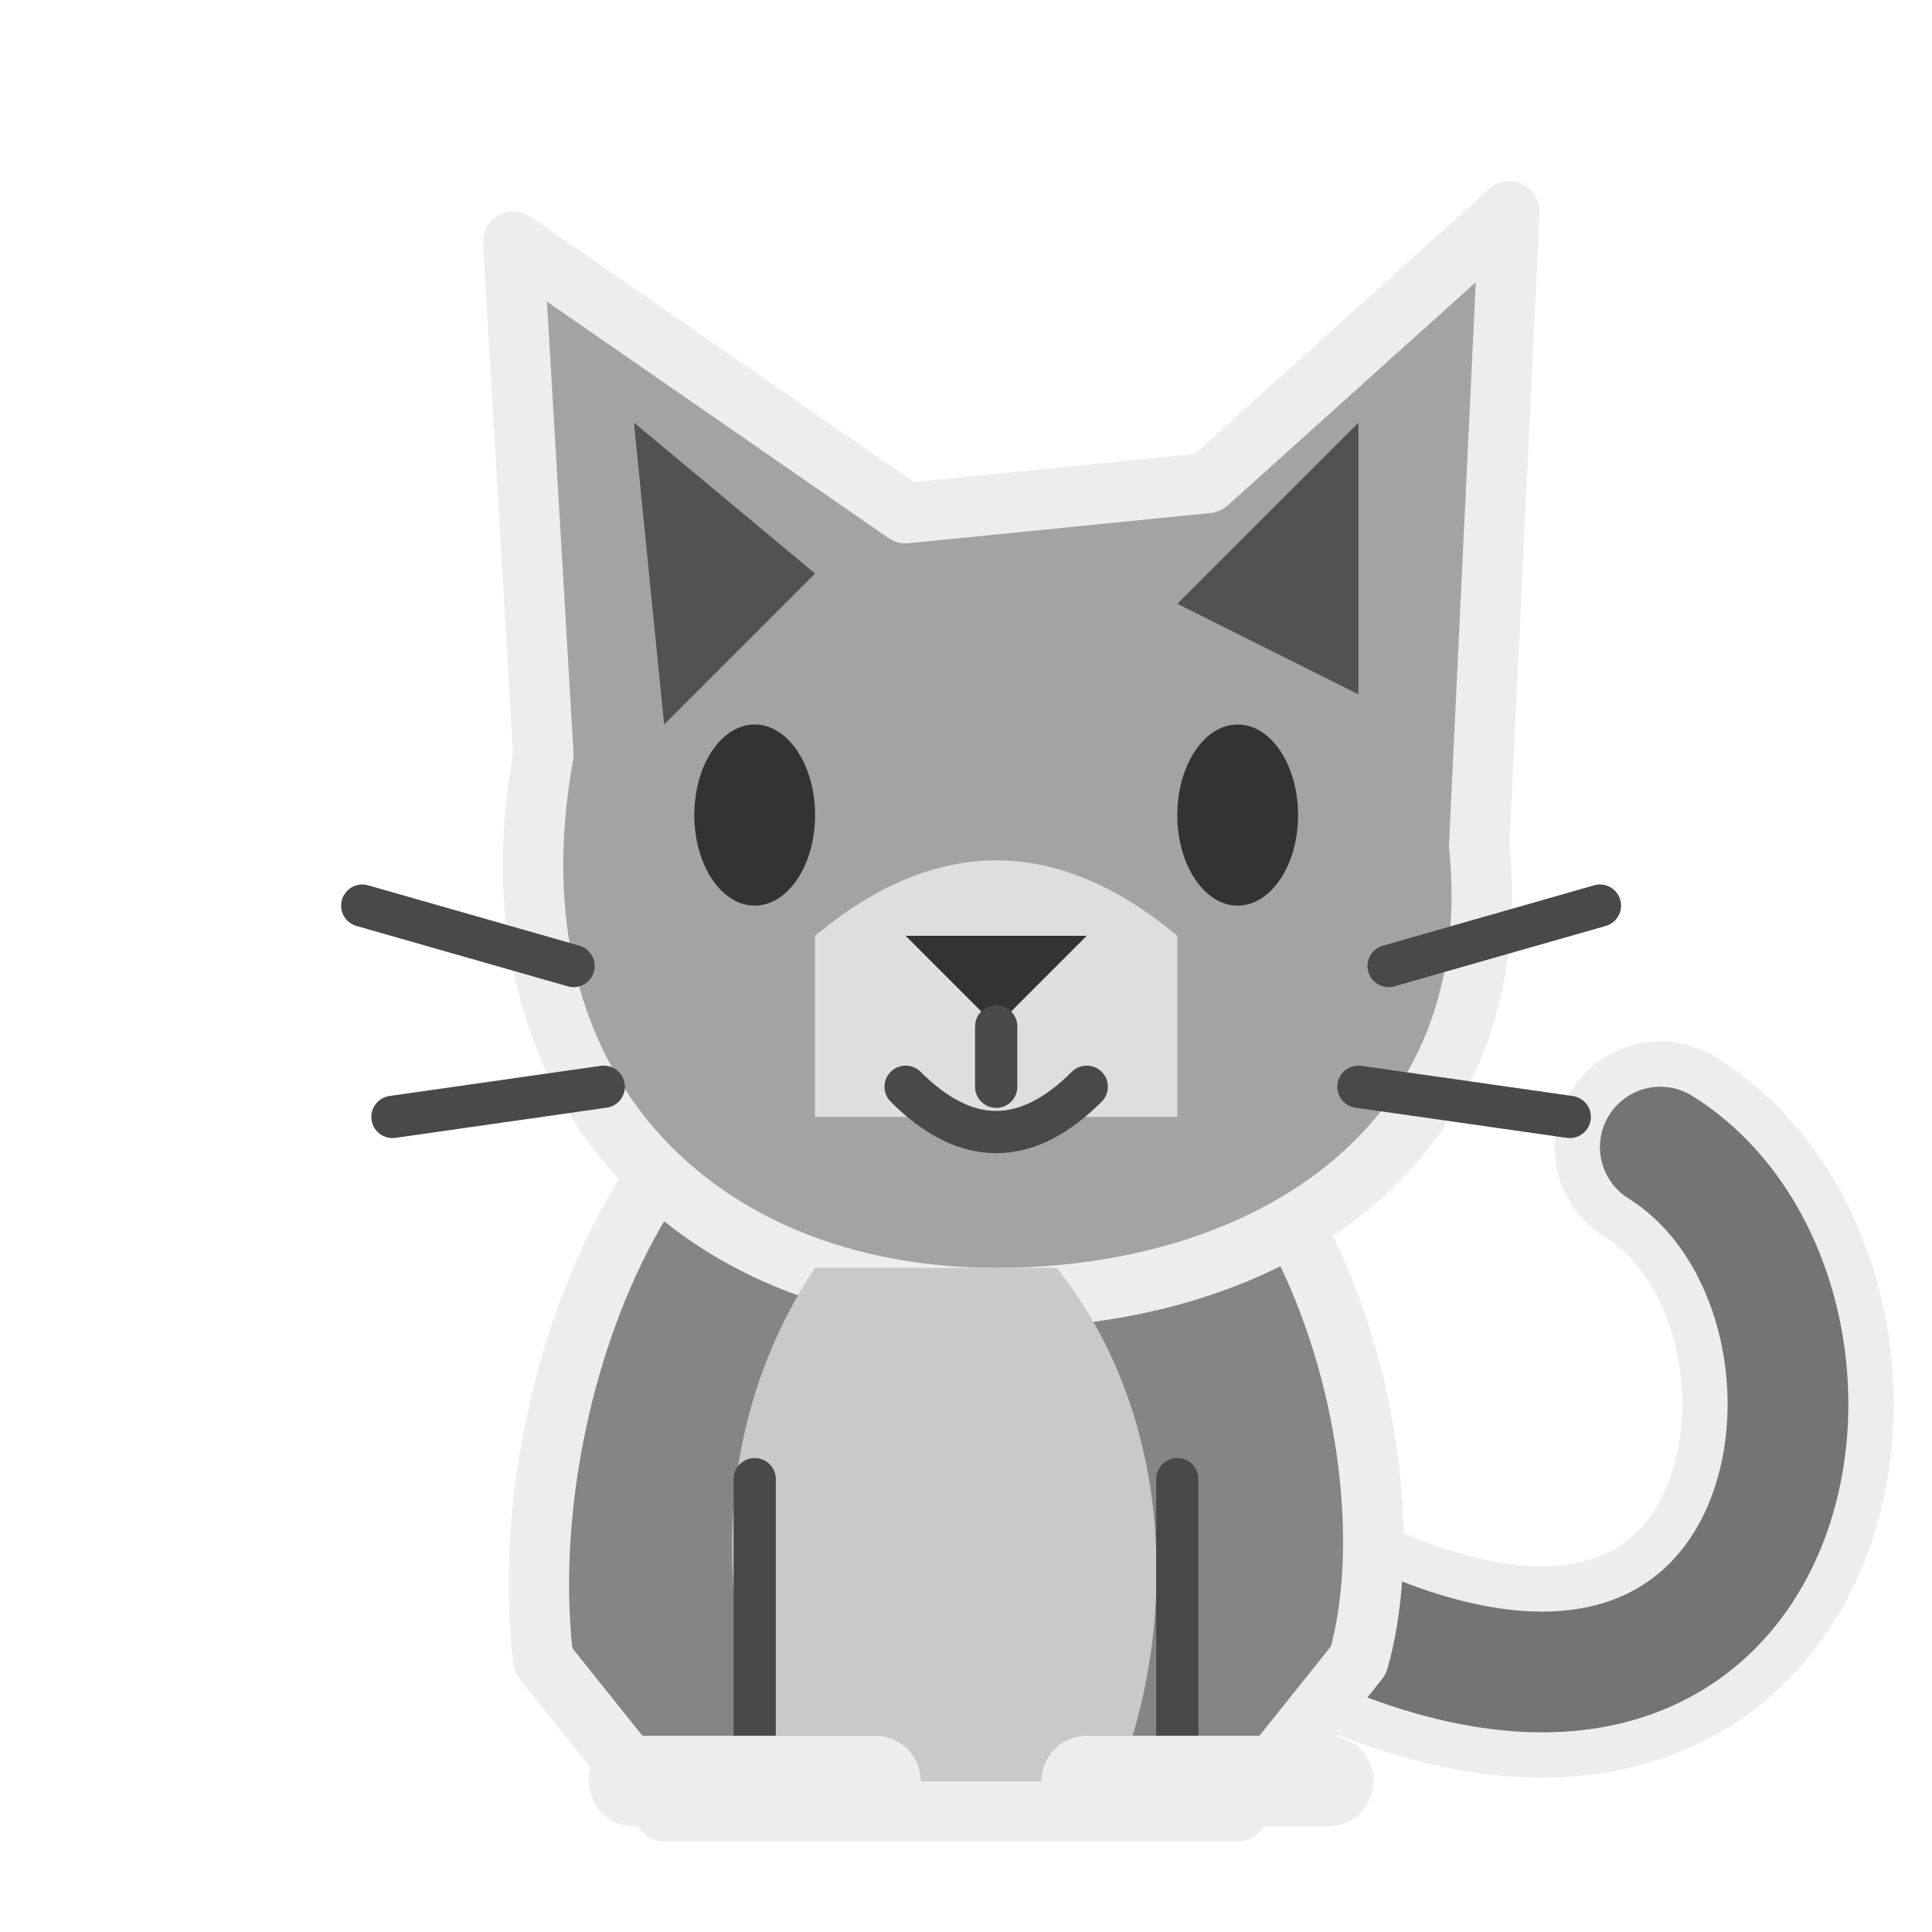
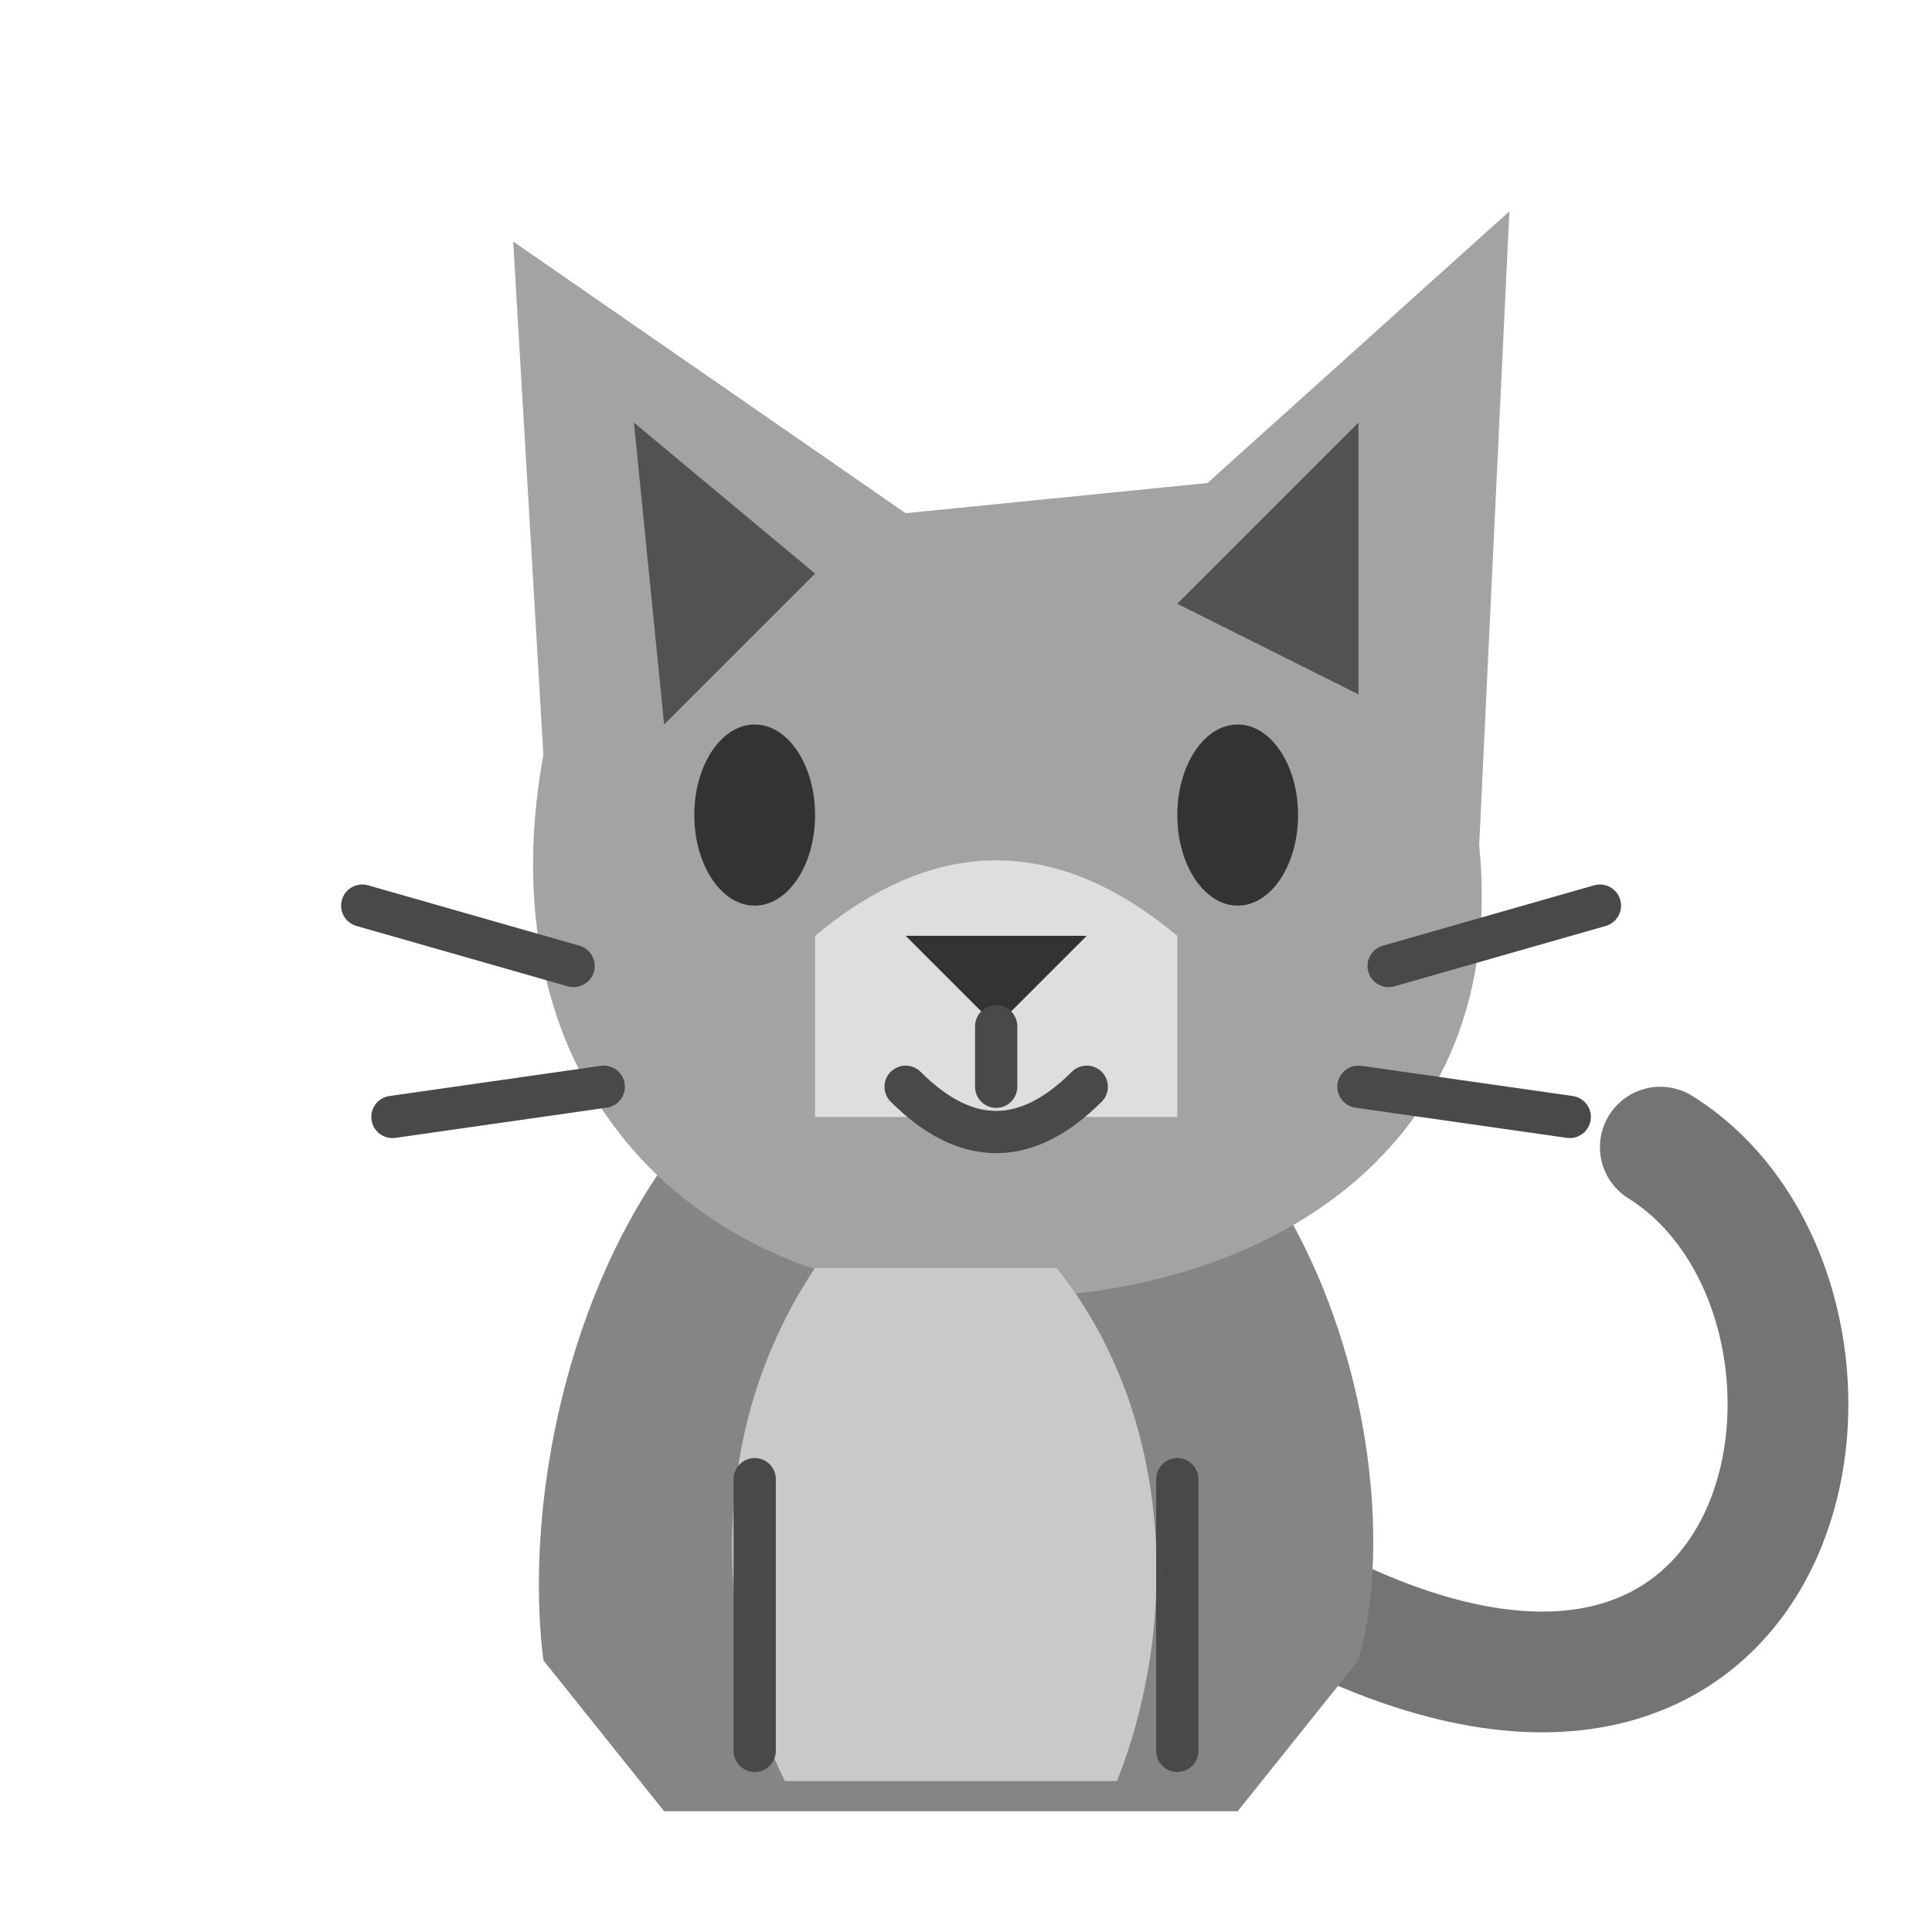
<svg xmlns="http://www.w3.org/2000/svg" width="64" height="64" viewBox="0 0 64 64">
-   <g stroke="#ededed" stroke-width="2" stroke-linecap="round" stroke-linejoin="round">
-     <path d="M43 53c17 9 20-10 12-15" fill="none" stroke-width="7" />
+   <g stroke-linecap="round">
    <path d="M43 53c17 9 20-10 12-15" fill="none" stroke="#747474" stroke-width="4" />
    <path d="M18 55c-1-8 3-21 13-22 12 0 16 15 14 22l-4 5H22z" fill="#858585" />
    <path d="M18 25 17 8l13 9 10-1 10-9-1 21c1 10-7 15-16 15-10 0-17-7-15-18z" fill="#a3a3a3" />
  </g>
  <path d="m21 14 1 10 5-5zm24 0-6 6 6 3z" fill="#525252" />
  <path d="M27 42c-4 6-3 13-1 17h11c2-5 2-12-2-17" fill="#c9c9c9" />
  <path d="M27 31q6-5 12 0v6H27z" fill="#dedede" />
  <g fill="#333333">
    <ellipse cx="25" cy="27" rx="2" ry="3" />
    <ellipse cx="41" cy="27" rx="2" ry="3" />
    <path d="m30 31 6 0-3 3z" />
  </g>
  <g fill="none" stroke="#494949" stroke-width="1.4" stroke-linecap="round">
    <path d="M33 34v2m-3 0q3 3 6 0M19 32l-7-2m8 6-7 1m33-5 7-2m-8 6 7 1" />
    <path d="M25 49v9m14-9v9" />
  </g>
-   <path d="M21 59h8m7 0h8" stroke="#ededed" stroke-width="3" stroke-linecap="round" />
</svg>
